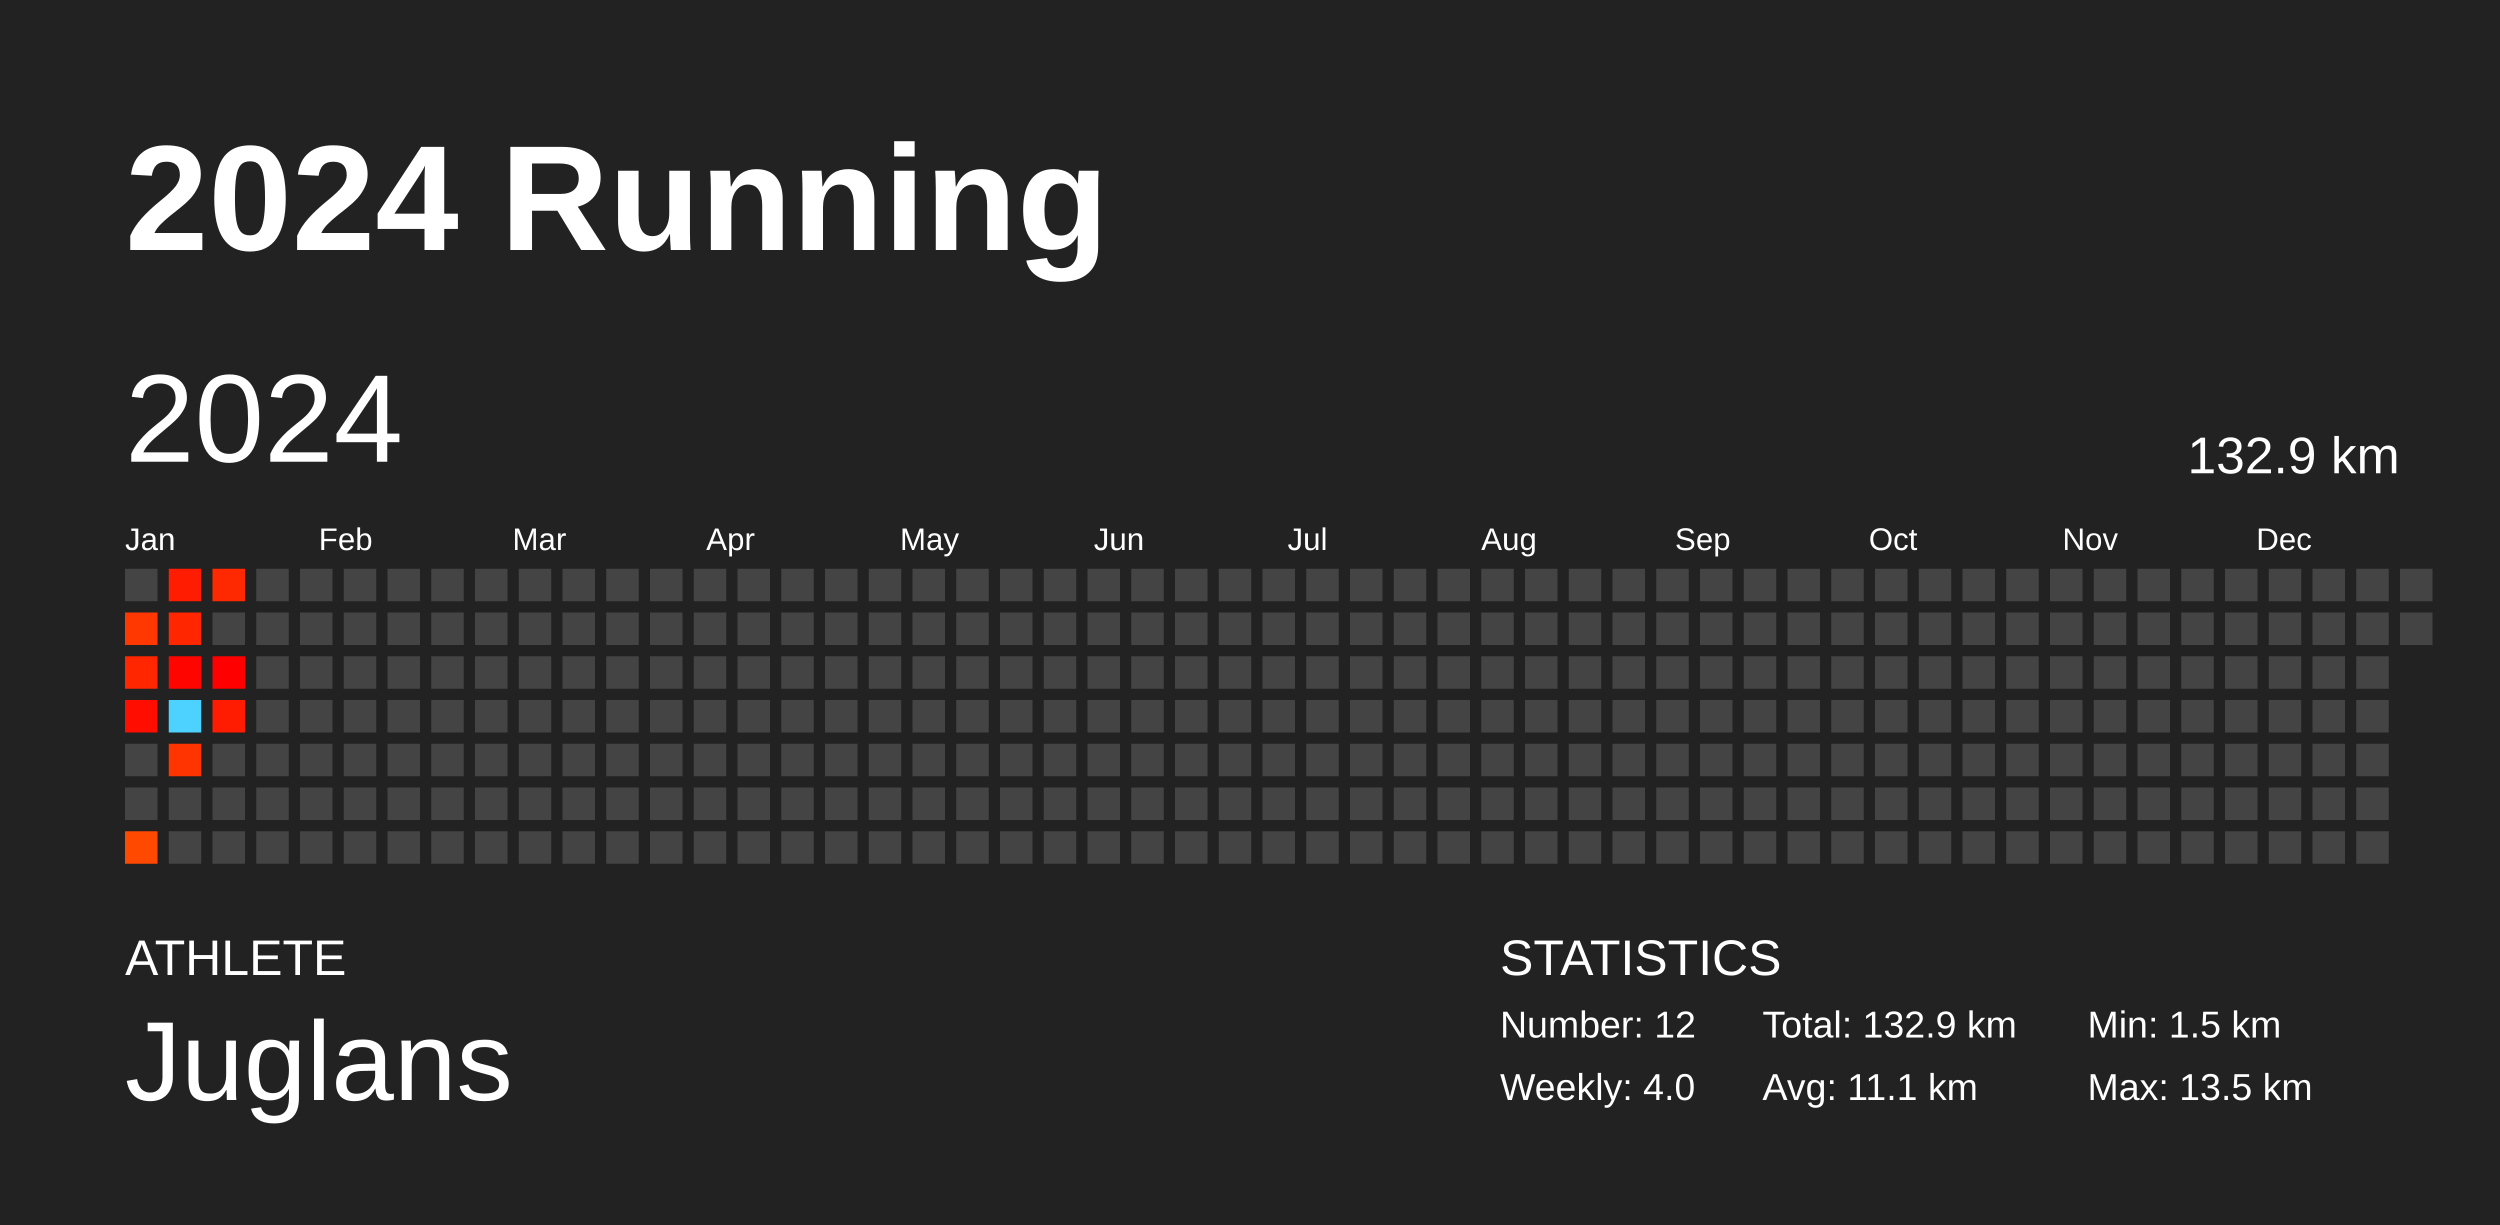
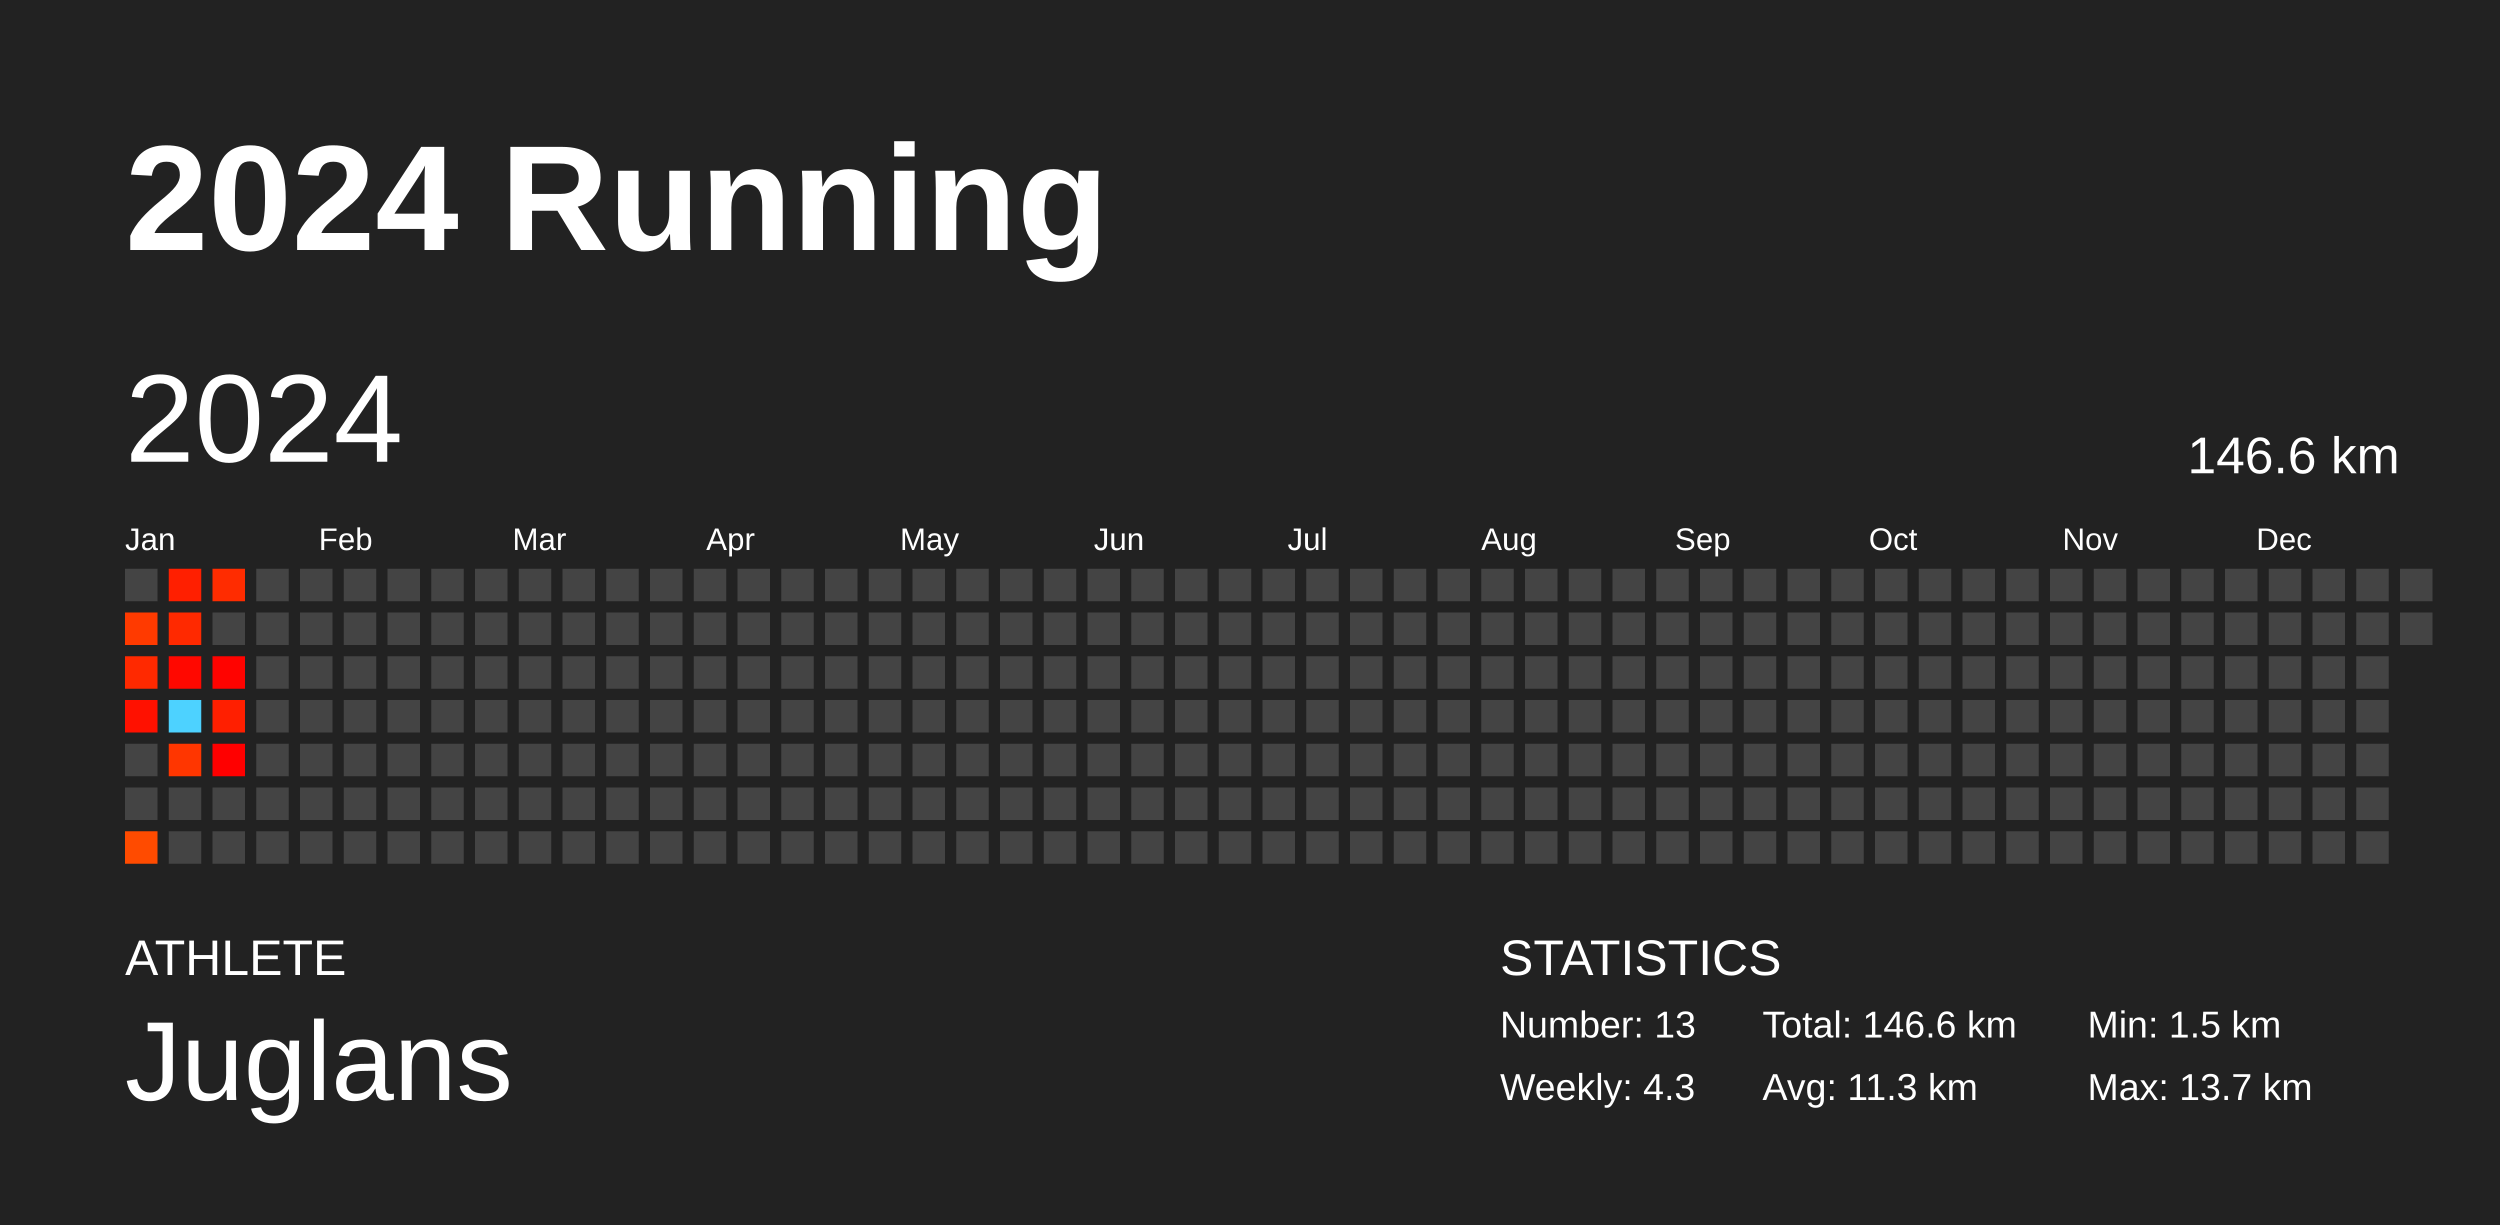
<svg xmlns="http://www.w3.org/2000/svg" baseProfile="full" height="98mm" version="1.1" viewBox="0,0,200,98" width="200mm">
  <defs />
  <rect fill="#222222" height="98" width="200" x="0" y="0" />
  <text fill="#FFFFFF" style="font-size:12px; font-family:Arial; font-weight:bold;" x="10" y="20">2024 Running</text>
  <text fill="#FFFFFF" style="font-size:4px; font-family:Arial" x="10" y="78">ATHLETE</text>
  <text fill="#FFFFFF" style="font-size:9px; font-family:Arial" x="10" y="88">Juglans</text>
  <text fill="#FFFFFF" style="font-size:4px; font-family:Arial" x="120" y="78">STATISTICS</text>
-   <text fill="#FFFFFF" style="font-size:3px; font-family:Arial" x="120" y="83">Number: 12</text>
-   <text fill="#FFFFFF" style="font-size:3px; font-family:Arial" x="120" y="88">Weekly: 4.0</text>
-   <text fill="#FFFFFF" style="font-size:3px; font-family:Arial" x="141" y="83">Total: 132.9 km</text>
-   <text fill="#FFFFFF" style="font-size:3px; font-family:Arial" x="141" y="88">Avg: 11.1 km</text>
+   <text fill="#FFFFFF" style="font-size:3px; font-family:Arial" x="120" y="83">Number: 13</text>
+   <text fill="#FFFFFF" style="font-size:3px; font-family:Arial" x="120" y="88">Weekly: 4.3</text>
+   <text fill="#FFFFFF" style="font-size:3px; font-family:Arial" x="141" y="83">Total: 146.6 km</text>
+   <text fill="#FFFFFF" style="font-size:3px; font-family:Arial" x="141" y="88">Avg: 11.3 km</text>
  <text fill="#FFFFFF" style="font-size:3px; font-family:Arial" x="167" y="83">Min: 1.5 km</text>
-   <text fill="#FFFFFF" style="font-size:3px; font-family:Arial" x="167" y="88">Max: 13.5 km</text>
+   <text fill="#FFFFFF" style="font-size:3px; font-family:Arial" x="167" y="88">Max: 13.7 km</text>
  <text dominant-baseline="hanging" fill="#FFFFFF" style="font-size:10.0px; font-family:Arial;" x="10" y="30">2024</text>
-   <text dominant-baseline="hanging" fill="#FFFFFF" style="font-size:4.125px; font-family:Arial;" x="175" y="35">132.9 km</text>
+   <text dominant-baseline="hanging" fill="#FFFFFF" style="font-size:4.125px; font-family:Arial;" x="175" y="35">146.6 km</text>
  <text fill="#FFFFFF" style="font-size:2.5px; font-family:Arial" x="10.0" y="44">Jan</text>
  <text fill="#FFFFFF" style="font-size:2.5px; font-family:Arial" x="25.5" y="44">Feb</text>
  <text fill="#FFFFFF" style="font-size:2.5px; font-family:Arial" x="41.0" y="44">Mar</text>
  <text fill="#FFFFFF" style="font-size:2.5px; font-family:Arial" x="56.5" y="44">Apr</text>
  <text fill="#FFFFFF" style="font-size:2.5px; font-family:Arial" x="72.0" y="44">May</text>
  <text fill="#FFFFFF" style="font-size:2.5px; font-family:Arial" x="87.5" y="44">Jun</text>
  <text fill="#FFFFFF" style="font-size:2.5px; font-family:Arial" x="103.0" y="44">Jul</text>
  <text fill="#FFFFFF" style="font-size:2.5px; font-family:Arial" x="118.5" y="44">Aug</text>
  <text fill="#FFFFFF" style="font-size:2.5px; font-family:Arial" x="134.0" y="44">Sep</text>
  <text fill="#FFFFFF" style="font-size:2.5px; font-family:Arial" x="149.5" y="44">Oct</text>
  <text fill="#FFFFFF" style="font-size:2.5px; font-family:Arial" x="165.0" y="44">Nov</text>
  <text fill="#FFFFFF" style="font-size:2.5px; font-family:Arial" x="180.5" y="44">Dec</text>
  <rect fill="#444444" height="2.6" width="2.6" x="10.0" y="45.5" />
-   <rect fill="#ff3700" height="2.6" width="2.6" x="10.0" y="49.0" />
-   <rect fill="#ff2600" height="2.6" width="2.6" x="10.0" y="52.5" />
-   <rect fill="#ff0e00" height="2.6" width="2.6" x="10.0" y="56.0" />
+   <rect fill="#ff3a00" height="2.6" width="2.6" x="10.0" y="49.0" />
+   <rect fill="#ff2900" height="2.6" width="2.6" x="10.0" y="52.5" />
+   <rect fill="#ff1100" height="2.6" width="2.6" x="10.0" y="56.0" />
  <rect fill="#444444" height="2.6" width="2.6" x="10.0" y="59.5" />
  <rect fill="#444444" height="2.6" width="2.6" x="10.0" y="63.0" />
-   <rect fill="#ff4800" height="2.6" width="2.6" x="10.0" y="66.5" />
-   <rect fill="#ff1c00" height="2.6" width="2.6" x="13.5" y="45.5" />
-   <rect fill="#ff2600" height="2.6" width="2.6" x="13.5" y="49.0" />
-   <rect fill="#ff0500" height="2.6" width="2.6" x="13.5" y="52.5" />
+   <rect fill="#ff4b00" height="2.6" width="2.6" x="10.0" y="66.5" />
+   <rect fill="#ff1f00" height="2.6" width="2.6" x="13.5" y="45.5" />
+   <rect fill="#ff2900" height="2.6" width="2.6" x="13.5" y="49.0" />
+   <rect fill="#ff0800" height="2.6" width="2.6" x="13.5" y="52.5" />
  <rect fill="#4dd2ff" height="2.6" width="2.6" x="13.5" y="56.0" />
-   <rect fill="#ff3400" height="2.6" width="2.6" x="13.5" y="59.5" />
+   <rect fill="#ff3600" height="2.6" width="2.6" x="13.5" y="59.5" />
  <rect fill="#444444" height="2.6" width="2.6" x="13.5" y="63.0" />
  <rect fill="#444444" height="2.6" width="2.6" x="13.5" y="66.5" />
-   <rect fill="#ff2900" height="2.6" width="2.6" x="17.0" y="45.5" />
+   <rect fill="#ff2c00" height="2.6" width="2.6" x="17.0" y="45.5" />
  <rect fill="#444444" height="2.6" width="2.6" x="17.0" y="49.0" />
-   <rect fill="#ff0000" height="2.6" width="2.6" x="17.0" y="52.5" />
-   <rect fill="#ff1c00" height="2.6" width="2.6" x="17.0" y="56.0" />
-   <rect fill="#444444" height="2.6" width="2.6" x="17.0" y="59.5" />
+   <rect fill="#ff0300" height="2.6" width="2.6" x="17.0" y="52.5" />
+   <rect fill="#ff1f00" height="2.6" width="2.6" x="17.0" y="56.0" />
+   <rect fill="#ff0000" height="2.6" width="2.6" x="17.0" y="59.5" />
  <rect fill="#444444" height="2.6" width="2.6" x="17.0" y="63.0" />
  <rect fill="#444444" height="2.6" width="2.6" x="17.0" y="66.5" />
  <rect fill="#444444" height="2.6" width="2.6" x="20.5" y="45.5" />
  <rect fill="#444444" height="2.6" width="2.6" x="20.5" y="49.0" />
  <rect fill="#444444" height="2.6" width="2.6" x="20.5" y="52.5" />
  <rect fill="#444444" height="2.6" width="2.6" x="20.5" y="56.0" />
  <rect fill="#444444" height="2.6" width="2.6" x="20.5" y="59.5" />
  <rect fill="#444444" height="2.6" width="2.6" x="20.5" y="63.0" />
  <rect fill="#444444" height="2.6" width="2.6" x="20.5" y="66.5" />
  <rect fill="#444444" height="2.6" width="2.6" x="24.0" y="45.5" />
  <rect fill="#444444" height="2.6" width="2.6" x="24.0" y="49.0" />
  <rect fill="#444444" height="2.6" width="2.6" x="24.0" y="52.5" />
  <rect fill="#444444" height="2.6" width="2.6" x="24.0" y="56.0" />
  <rect fill="#444444" height="2.6" width="2.6" x="24.0" y="59.5" />
  <rect fill="#444444" height="2.6" width="2.6" x="24.0" y="63.0" />
  <rect fill="#444444" height="2.6" width="2.6" x="24.0" y="66.5" />
  <rect fill="#444444" height="2.6" width="2.6" x="27.5" y="45.5" />
  <rect fill="#444444" height="2.6" width="2.6" x="27.5" y="49.0" />
  <rect fill="#444444" height="2.6" width="2.6" x="27.5" y="52.5" />
  <rect fill="#444444" height="2.6" width="2.6" x="27.5" y="56.0" />
  <rect fill="#444444" height="2.6" width="2.6" x="27.5" y="59.5" />
  <rect fill="#444444" height="2.6" width="2.6" x="27.5" y="63.0" />
  <rect fill="#444444" height="2.6" width="2.6" x="27.5" y="66.5" />
  <rect fill="#444444" height="2.6" width="2.6" x="31.0" y="45.5" />
  <rect fill="#444444" height="2.6" width="2.6" x="31.0" y="49.0" />
  <rect fill="#444444" height="2.6" width="2.6" x="31.0" y="52.5" />
  <rect fill="#444444" height="2.6" width="2.6" x="31.0" y="56.0" />
  <rect fill="#444444" height="2.6" width="2.6" x="31.0" y="59.5" />
  <rect fill="#444444" height="2.6" width="2.6" x="31.0" y="63.0" />
  <rect fill="#444444" height="2.6" width="2.6" x="31.0" y="66.5" />
  <rect fill="#444444" height="2.6" width="2.6" x="34.5" y="45.5" />
  <rect fill="#444444" height="2.6" width="2.6" x="34.5" y="49.0" />
  <rect fill="#444444" height="2.6" width="2.6" x="34.5" y="52.5" />
  <rect fill="#444444" height="2.6" width="2.6" x="34.5" y="56.0" />
  <rect fill="#444444" height="2.6" width="2.6" x="34.5" y="59.5" />
  <rect fill="#444444" height="2.6" width="2.6" x="34.5" y="63.0" />
  <rect fill="#444444" height="2.6" width="2.6" x="34.5" y="66.5" />
  <rect fill="#444444" height="2.6" width="2.6" x="38.0" y="45.5" />
  <rect fill="#444444" height="2.6" width="2.6" x="38.0" y="49.0" />
  <rect fill="#444444" height="2.6" width="2.6" x="38.0" y="52.5" />
  <rect fill="#444444" height="2.6" width="2.6" x="38.0" y="56.0" />
  <rect fill="#444444" height="2.6" width="2.6" x="38.0" y="59.5" />
  <rect fill="#444444" height="2.6" width="2.6" x="38.0" y="63.0" />
  <rect fill="#444444" height="2.6" width="2.6" x="38.0" y="66.5" />
  <rect fill="#444444" height="2.6" width="2.6" x="41.5" y="45.5" />
  <rect fill="#444444" height="2.6" width="2.6" x="41.5" y="49.0" />
  <rect fill="#444444" height="2.6" width="2.6" x="41.5" y="52.5" />
  <rect fill="#444444" height="2.6" width="2.6" x="41.5" y="56.0" />
  <rect fill="#444444" height="2.6" width="2.6" x="41.5" y="59.5" />
  <rect fill="#444444" height="2.6" width="2.6" x="41.5" y="63.0" />
  <rect fill="#444444" height="2.6" width="2.6" x="41.5" y="66.5" />
  <rect fill="#444444" height="2.6" width="2.6" x="45.0" y="45.5" />
  <rect fill="#444444" height="2.6" width="2.6" x="45.0" y="49.0" />
  <rect fill="#444444" height="2.6" width="2.6" x="45.0" y="52.5" />
  <rect fill="#444444" height="2.6" width="2.6" x="45.0" y="56.0" />
  <rect fill="#444444" height="2.6" width="2.6" x="45.0" y="59.5" />
  <rect fill="#444444" height="2.6" width="2.6" x="45.0" y="63.0" />
  <rect fill="#444444" height="2.6" width="2.6" x="45.0" y="66.5" />
  <rect fill="#444444" height="2.6" width="2.6" x="48.5" y="45.5" />
  <rect fill="#444444" height="2.6" width="2.6" x="48.5" y="49.0" />
  <rect fill="#444444" height="2.6" width="2.6" x="48.5" y="52.5" />
  <rect fill="#444444" height="2.6" width="2.6" x="48.5" y="56.0" />
  <rect fill="#444444" height="2.6" width="2.6" x="48.5" y="59.5" />
  <rect fill="#444444" height="2.6" width="2.6" x="48.5" y="63.0" />
  <rect fill="#444444" height="2.6" width="2.6" x="48.5" y="66.5" />
  <rect fill="#444444" height="2.6" width="2.6" x="52.0" y="45.5" />
  <rect fill="#444444" height="2.6" width="2.6" x="52.0" y="49.0" />
  <rect fill="#444444" height="2.6" width="2.6" x="52.0" y="52.5" />
  <rect fill="#444444" height="2.6" width="2.6" x="52.0" y="56.0" />
  <rect fill="#444444" height="2.6" width="2.6" x="52.0" y="59.5" />
  <rect fill="#444444" height="2.6" width="2.6" x="52.0" y="63.0" />
  <rect fill="#444444" height="2.6" width="2.6" x="52.0" y="66.5" />
  <rect fill="#444444" height="2.6" width="2.6" x="55.5" y="45.5" />
  <rect fill="#444444" height="2.6" width="2.6" x="55.5" y="49.0" />
  <rect fill="#444444" height="2.6" width="2.6" x="55.5" y="52.5" />
  <rect fill="#444444" height="2.6" width="2.6" x="55.5" y="56.0" />
  <rect fill="#444444" height="2.6" width="2.6" x="55.5" y="59.5" />
  <rect fill="#444444" height="2.6" width="2.6" x="55.5" y="63.0" />
  <rect fill="#444444" height="2.6" width="2.6" x="55.5" y="66.5" />
  <rect fill="#444444" height="2.6" width="2.6" x="59.0" y="45.5" />
  <rect fill="#444444" height="2.6" width="2.6" x="59.0" y="49.0" />
  <rect fill="#444444" height="2.6" width="2.6" x="59.0" y="52.5" />
  <rect fill="#444444" height="2.6" width="2.6" x="59.0" y="56.0" />
  <rect fill="#444444" height="2.6" width="2.6" x="59.0" y="59.5" />
  <rect fill="#444444" height="2.6" width="2.6" x="59.0" y="63.0" />
  <rect fill="#444444" height="2.6" width="2.6" x="59.0" y="66.5" />
  <rect fill="#444444" height="2.6" width="2.6" x="62.5" y="45.5" />
  <rect fill="#444444" height="2.6" width="2.6" x="62.5" y="49.0" />
  <rect fill="#444444" height="2.6" width="2.6" x="62.5" y="52.5" />
  <rect fill="#444444" height="2.6" width="2.6" x="62.5" y="56.0" />
  <rect fill="#444444" height="2.6" width="2.6" x="62.5" y="59.5" />
  <rect fill="#444444" height="2.6" width="2.6" x="62.5" y="63.0" />
  <rect fill="#444444" height="2.6" width="2.6" x="62.5" y="66.5" />
  <rect fill="#444444" height="2.6" width="2.6" x="66.0" y="45.5" />
  <rect fill="#444444" height="2.6" width="2.6" x="66.0" y="49.0" />
  <rect fill="#444444" height="2.6" width="2.6" x="66.0" y="52.5" />
  <rect fill="#444444" height="2.6" width="2.6" x="66.0" y="56.0" />
  <rect fill="#444444" height="2.6" width="2.6" x="66.0" y="59.5" />
  <rect fill="#444444" height="2.6" width="2.6" x="66.0" y="63.0" />
  <rect fill="#444444" height="2.6" width="2.6" x="66.0" y="66.5" />
  <rect fill="#444444" height="2.6" width="2.6" x="69.5" y="45.5" />
  <rect fill="#444444" height="2.6" width="2.6" x="69.5" y="49.0" />
  <rect fill="#444444" height="2.6" width="2.6" x="69.5" y="52.5" />
  <rect fill="#444444" height="2.6" width="2.6" x="69.5" y="56.0" />
  <rect fill="#444444" height="2.6" width="2.6" x="69.5" y="59.5" />
  <rect fill="#444444" height="2.6" width="2.6" x="69.5" y="63.0" />
  <rect fill="#444444" height="2.6" width="2.6" x="69.5" y="66.5" />
  <rect fill="#444444" height="2.6" width="2.6" x="73.0" y="45.5" />
  <rect fill="#444444" height="2.6" width="2.6" x="73.0" y="49.0" />
  <rect fill="#444444" height="2.6" width="2.6" x="73.0" y="52.5" />
  <rect fill="#444444" height="2.6" width="2.6" x="73.0" y="56.0" />
  <rect fill="#444444" height="2.6" width="2.6" x="73.0" y="59.5" />
  <rect fill="#444444" height="2.6" width="2.6" x="73.0" y="63.0" />
  <rect fill="#444444" height="2.6" width="2.6" x="73.0" y="66.5" />
  <rect fill="#444444" height="2.6" width="2.6" x="76.5" y="45.5" />
  <rect fill="#444444" height="2.6" width="2.6" x="76.5" y="49.0" />
  <rect fill="#444444" height="2.6" width="2.6" x="76.5" y="52.5" />
  <rect fill="#444444" height="2.6" width="2.6" x="76.5" y="56.0" />
  <rect fill="#444444" height="2.6" width="2.6" x="76.5" y="59.5" />
  <rect fill="#444444" height="2.6" width="2.6" x="76.5" y="63.0" />
  <rect fill="#444444" height="2.6" width="2.6" x="76.5" y="66.5" />
  <rect fill="#444444" height="2.6" width="2.6" x="80.0" y="45.5" />
  <rect fill="#444444" height="2.6" width="2.6" x="80.0" y="49.0" />
  <rect fill="#444444" height="2.6" width="2.6" x="80.0" y="52.5" />
  <rect fill="#444444" height="2.6" width="2.6" x="80.0" y="56.0" />
  <rect fill="#444444" height="2.6" width="2.6" x="80.0" y="59.5" />
  <rect fill="#444444" height="2.6" width="2.6" x="80.0" y="63.0" />
  <rect fill="#444444" height="2.6" width="2.6" x="80.0" y="66.5" />
  <rect fill="#444444" height="2.6" width="2.6" x="83.5" y="45.5" />
  <rect fill="#444444" height="2.6" width="2.6" x="83.5" y="49.0" />
  <rect fill="#444444" height="2.6" width="2.6" x="83.5" y="52.5" />
  <rect fill="#444444" height="2.6" width="2.6" x="83.5" y="56.0" />
  <rect fill="#444444" height="2.6" width="2.6" x="83.5" y="59.5" />
  <rect fill="#444444" height="2.6" width="2.6" x="83.5" y="63.0" />
  <rect fill="#444444" height="2.6" width="2.6" x="83.5" y="66.5" />
  <rect fill="#444444" height="2.6" width="2.6" x="87.0" y="45.5" />
  <rect fill="#444444" height="2.6" width="2.6" x="87.0" y="49.0" />
  <rect fill="#444444" height="2.6" width="2.6" x="87.0" y="52.5" />
  <rect fill="#444444" height="2.6" width="2.6" x="87.0" y="56.0" />
  <rect fill="#444444" height="2.6" width="2.6" x="87.0" y="59.5" />
  <rect fill="#444444" height="2.6" width="2.6" x="87.0" y="63.0" />
  <rect fill="#444444" height="2.6" width="2.6" x="87.0" y="66.5" />
  <rect fill="#444444" height="2.6" width="2.6" x="90.5" y="45.5" />
  <rect fill="#444444" height="2.6" width="2.6" x="90.5" y="49.0" />
  <rect fill="#444444" height="2.6" width="2.6" x="90.5" y="52.5" />
  <rect fill="#444444" height="2.6" width="2.6" x="90.5" y="56.0" />
  <rect fill="#444444" height="2.6" width="2.6" x="90.5" y="59.5" />
  <rect fill="#444444" height="2.6" width="2.6" x="90.5" y="63.0" />
  <rect fill="#444444" height="2.6" width="2.6" x="90.5" y="66.5" />
  <rect fill="#444444" height="2.6" width="2.6" x="94.0" y="45.5" />
  <rect fill="#444444" height="2.6" width="2.6" x="94.0" y="49.0" />
  <rect fill="#444444" height="2.6" width="2.6" x="94.0" y="52.5" />
  <rect fill="#444444" height="2.6" width="2.6" x="94.0" y="56.0" />
  <rect fill="#444444" height="2.6" width="2.6" x="94.0" y="59.5" />
  <rect fill="#444444" height="2.6" width="2.6" x="94.0" y="63.0" />
  <rect fill="#444444" height="2.6" width="2.6" x="94.0" y="66.5" />
  <rect fill="#444444" height="2.6" width="2.6" x="97.5" y="45.5" />
  <rect fill="#444444" height="2.6" width="2.6" x="97.5" y="49.0" />
  <rect fill="#444444" height="2.6" width="2.6" x="97.5" y="52.5" />
  <rect fill="#444444" height="2.6" width="2.6" x="97.5" y="56.0" />
  <rect fill="#444444" height="2.6" width="2.6" x="97.5" y="59.5" />
  <rect fill="#444444" height="2.6" width="2.6" x="97.5" y="63.0" />
  <rect fill="#444444" height="2.6" width="2.6" x="97.5" y="66.5" />
  <rect fill="#444444" height="2.6" width="2.6" x="101.0" y="45.5" />
  <rect fill="#444444" height="2.6" width="2.6" x="101.0" y="49.0" />
  <rect fill="#444444" height="2.6" width="2.6" x="101.0" y="52.5" />
  <rect fill="#444444" height="2.6" width="2.6" x="101.0" y="56.0" />
  <rect fill="#444444" height="2.6" width="2.6" x="101.0" y="59.5" />
  <rect fill="#444444" height="2.6" width="2.6" x="101.0" y="63.0" />
  <rect fill="#444444" height="2.6" width="2.6" x="101.0" y="66.5" />
  <rect fill="#444444" height="2.6" width="2.6" x="104.5" y="45.5" />
  <rect fill="#444444" height="2.6" width="2.6" x="104.5" y="49.0" />
  <rect fill="#444444" height="2.6" width="2.6" x="104.5" y="52.5" />
  <rect fill="#444444" height="2.6" width="2.6" x="104.5" y="56.0" />
  <rect fill="#444444" height="2.6" width="2.6" x="104.5" y="59.5" />
  <rect fill="#444444" height="2.6" width="2.6" x="104.5" y="63.0" />
  <rect fill="#444444" height="2.6" width="2.6" x="104.5" y="66.5" />
  <rect fill="#444444" height="2.6" width="2.6" x="108.0" y="45.5" />
  <rect fill="#444444" height="2.6" width="2.6" x="108.0" y="49.0" />
  <rect fill="#444444" height="2.6" width="2.6" x="108.0" y="52.5" />
  <rect fill="#444444" height="2.6" width="2.6" x="108.0" y="56.0" />
  <rect fill="#444444" height="2.6" width="2.6" x="108.0" y="59.5" />
  <rect fill="#444444" height="2.6" width="2.6" x="108.0" y="63.0" />
  <rect fill="#444444" height="2.6" width="2.6" x="108.0" y="66.5" />
  <rect fill="#444444" height="2.6" width="2.6" x="111.5" y="45.5" />
  <rect fill="#444444" height="2.6" width="2.6" x="111.5" y="49.0" />
  <rect fill="#444444" height="2.6" width="2.6" x="111.5" y="52.5" />
  <rect fill="#444444" height="2.6" width="2.6" x="111.5" y="56.0" />
  <rect fill="#444444" height="2.6" width="2.6" x="111.5" y="59.5" />
  <rect fill="#444444" height="2.6" width="2.6" x="111.5" y="63.0" />
  <rect fill="#444444" height="2.6" width="2.6" x="111.5" y="66.5" />
  <rect fill="#444444" height="2.6" width="2.6" x="115.0" y="45.5" />
  <rect fill="#444444" height="2.6" width="2.6" x="115.0" y="49.0" />
  <rect fill="#444444" height="2.6" width="2.6" x="115.0" y="52.5" />
  <rect fill="#444444" height="2.6" width="2.6" x="115.0" y="56.0" />
  <rect fill="#444444" height="2.6" width="2.6" x="115.0" y="59.5" />
  <rect fill="#444444" height="2.6" width="2.6" x="115.0" y="63.0" />
  <rect fill="#444444" height="2.6" width="2.6" x="115.0" y="66.5" />
  <rect fill="#444444" height="2.6" width="2.6" x="118.5" y="45.5" />
  <rect fill="#444444" height="2.6" width="2.6" x="118.5" y="49.0" />
  <rect fill="#444444" height="2.6" width="2.6" x="118.5" y="52.5" />
  <rect fill="#444444" height="2.6" width="2.6" x="118.5" y="56.0" />
  <rect fill="#444444" height="2.6" width="2.6" x="118.5" y="59.5" />
  <rect fill="#444444" height="2.6" width="2.6" x="118.5" y="63.0" />
  <rect fill="#444444" height="2.6" width="2.6" x="118.5" y="66.5" />
  <rect fill="#444444" height="2.6" width="2.6" x="122.0" y="45.5" />
  <rect fill="#444444" height="2.6" width="2.6" x="122.0" y="49.0" />
  <rect fill="#444444" height="2.6" width="2.6" x="122.0" y="52.5" />
  <rect fill="#444444" height="2.6" width="2.6" x="122.0" y="56.0" />
  <rect fill="#444444" height="2.6" width="2.6" x="122.0" y="59.5" />
  <rect fill="#444444" height="2.6" width="2.6" x="122.0" y="63.0" />
  <rect fill="#444444" height="2.6" width="2.6" x="122.0" y="66.5" />
  <rect fill="#444444" height="2.6" width="2.6" x="125.5" y="45.5" />
  <rect fill="#444444" height="2.6" width="2.6" x="125.5" y="49.0" />
  <rect fill="#444444" height="2.6" width="2.6" x="125.5" y="52.5" />
  <rect fill="#444444" height="2.6" width="2.6" x="125.5" y="56.0" />
  <rect fill="#444444" height="2.6" width="2.6" x="125.5" y="59.5" />
  <rect fill="#444444" height="2.6" width="2.6" x="125.5" y="63.0" />
  <rect fill="#444444" height="2.6" width="2.6" x="125.5" y="66.5" />
  <rect fill="#444444" height="2.6" width="2.6" x="129.0" y="45.5" />
  <rect fill="#444444" height="2.6" width="2.6" x="129.0" y="49.0" />
  <rect fill="#444444" height="2.6" width="2.6" x="129.0" y="52.5" />
  <rect fill="#444444" height="2.6" width="2.6" x="129.0" y="56.0" />
  <rect fill="#444444" height="2.6" width="2.6" x="129.0" y="59.5" />
  <rect fill="#444444" height="2.6" width="2.6" x="129.0" y="63.0" />
  <rect fill="#444444" height="2.6" width="2.6" x="129.0" y="66.5" />
  <rect fill="#444444" height="2.6" width="2.6" x="132.5" y="45.5" />
  <rect fill="#444444" height="2.6" width="2.6" x="132.5" y="49.0" />
  <rect fill="#444444" height="2.6" width="2.6" x="132.5" y="52.5" />
  <rect fill="#444444" height="2.6" width="2.6" x="132.5" y="56.0" />
  <rect fill="#444444" height="2.6" width="2.6" x="132.5" y="59.5" />
  <rect fill="#444444" height="2.6" width="2.6" x="132.5" y="63.0" />
  <rect fill="#444444" height="2.6" width="2.6" x="132.5" y="66.5" />
  <rect fill="#444444" height="2.6" width="2.6" x="136.0" y="45.5" />
  <rect fill="#444444" height="2.6" width="2.6" x="136.0" y="49.0" />
  <rect fill="#444444" height="2.6" width="2.6" x="136.0" y="52.5" />
  <rect fill="#444444" height="2.6" width="2.6" x="136.0" y="56.0" />
  <rect fill="#444444" height="2.6" width="2.6" x="136.0" y="59.5" />
  <rect fill="#444444" height="2.6" width="2.6" x="136.0" y="63.0" />
  <rect fill="#444444" height="2.6" width="2.6" x="136.0" y="66.5" />
  <rect fill="#444444" height="2.6" width="2.6" x="139.5" y="45.5" />
  <rect fill="#444444" height="2.6" width="2.6" x="139.5" y="49.0" />
  <rect fill="#444444" height="2.6" width="2.6" x="139.5" y="52.5" />
  <rect fill="#444444" height="2.6" width="2.6" x="139.5" y="56.0" />
  <rect fill="#444444" height="2.6" width="2.6" x="139.5" y="59.5" />
  <rect fill="#444444" height="2.6" width="2.6" x="139.5" y="63.0" />
  <rect fill="#444444" height="2.6" width="2.6" x="139.5" y="66.5" />
  <rect fill="#444444" height="2.6" width="2.6" x="143.0" y="45.5" />
  <rect fill="#444444" height="2.6" width="2.6" x="143.0" y="49.0" />
  <rect fill="#444444" height="2.6" width="2.6" x="143.0" y="52.5" />
  <rect fill="#444444" height="2.6" width="2.6" x="143.0" y="56.0" />
  <rect fill="#444444" height="2.6" width="2.6" x="143.0" y="59.5" />
  <rect fill="#444444" height="2.6" width="2.6" x="143.0" y="63.0" />
  <rect fill="#444444" height="2.6" width="2.6" x="143.0" y="66.5" />
  <rect fill="#444444" height="2.6" width="2.6" x="146.5" y="45.5" />
  <rect fill="#444444" height="2.6" width="2.6" x="146.5" y="49.0" />
  <rect fill="#444444" height="2.6" width="2.6" x="146.5" y="52.5" />
  <rect fill="#444444" height="2.6" width="2.6" x="146.5" y="56.0" />
  <rect fill="#444444" height="2.6" width="2.6" x="146.5" y="59.5" />
  <rect fill="#444444" height="2.6" width="2.6" x="146.5" y="63.0" />
  <rect fill="#444444" height="2.6" width="2.6" x="146.5" y="66.5" />
  <rect fill="#444444" height="2.6" width="2.6" x="150.0" y="45.5" />
  <rect fill="#444444" height="2.6" width="2.6" x="150.0" y="49.0" />
  <rect fill="#444444" height="2.6" width="2.6" x="150.0" y="52.5" />
  <rect fill="#444444" height="2.6" width="2.6" x="150.0" y="56.0" />
  <rect fill="#444444" height="2.6" width="2.6" x="150.0" y="59.5" />
  <rect fill="#444444" height="2.6" width="2.6" x="150.0" y="63.0" />
  <rect fill="#444444" height="2.6" width="2.6" x="150.0" y="66.5" />
  <rect fill="#444444" height="2.6" width="2.6" x="153.5" y="45.5" />
  <rect fill="#444444" height="2.6" width="2.6" x="153.5" y="49.0" />
  <rect fill="#444444" height="2.6" width="2.6" x="153.5" y="52.5" />
  <rect fill="#444444" height="2.6" width="2.6" x="153.5" y="56.0" />
  <rect fill="#444444" height="2.6" width="2.6" x="153.5" y="59.5" />
  <rect fill="#444444" height="2.6" width="2.6" x="153.5" y="63.0" />
  <rect fill="#444444" height="2.6" width="2.6" x="153.5" y="66.5" />
  <rect fill="#444444" height="2.6" width="2.6" x="157.0" y="45.5" />
  <rect fill="#444444" height="2.6" width="2.6" x="157.0" y="49.0" />
  <rect fill="#444444" height="2.6" width="2.6" x="157.0" y="52.5" />
  <rect fill="#444444" height="2.6" width="2.6" x="157.0" y="56.0" />
  <rect fill="#444444" height="2.6" width="2.6" x="157.0" y="59.5" />
  <rect fill="#444444" height="2.6" width="2.6" x="157.0" y="63.0" />
  <rect fill="#444444" height="2.6" width="2.6" x="157.0" y="66.5" />
  <rect fill="#444444" height="2.6" width="2.6" x="160.5" y="45.5" />
  <rect fill="#444444" height="2.6" width="2.6" x="160.5" y="49.0" />
  <rect fill="#444444" height="2.6" width="2.6" x="160.5" y="52.5" />
  <rect fill="#444444" height="2.6" width="2.6" x="160.5" y="56.0" />
  <rect fill="#444444" height="2.6" width="2.6" x="160.5" y="59.5" />
  <rect fill="#444444" height="2.6" width="2.6" x="160.5" y="63.0" />
  <rect fill="#444444" height="2.6" width="2.6" x="160.5" y="66.5" />
  <rect fill="#444444" height="2.6" width="2.6" x="164.0" y="45.5" />
  <rect fill="#444444" height="2.6" width="2.6" x="164.0" y="49.0" />
  <rect fill="#444444" height="2.6" width="2.6" x="164.0" y="52.5" />
  <rect fill="#444444" height="2.6" width="2.6" x="164.0" y="56.0" />
  <rect fill="#444444" height="2.6" width="2.6" x="164.0" y="59.5" />
  <rect fill="#444444" height="2.6" width="2.6" x="164.0" y="63.0" />
  <rect fill="#444444" height="2.6" width="2.6" x="164.0" y="66.5" />
  <rect fill="#444444" height="2.6" width="2.6" x="167.5" y="45.5" />
  <rect fill="#444444" height="2.6" width="2.6" x="167.5" y="49.0" />
  <rect fill="#444444" height="2.6" width="2.6" x="167.5" y="52.5" />
  <rect fill="#444444" height="2.6" width="2.6" x="167.5" y="56.0" />
  <rect fill="#444444" height="2.6" width="2.6" x="167.5" y="59.5" />
  <rect fill="#444444" height="2.6" width="2.6" x="167.5" y="63.0" />
  <rect fill="#444444" height="2.6" width="2.6" x="167.5" y="66.5" />
  <rect fill="#444444" height="2.6" width="2.6" x="171.0" y="45.5" />
  <rect fill="#444444" height="2.6" width="2.6" x="171.0" y="49.0" />
  <rect fill="#444444" height="2.6" width="2.6" x="171.0" y="52.5" />
  <rect fill="#444444" height="2.6" width="2.6" x="171.0" y="56.0" />
  <rect fill="#444444" height="2.6" width="2.6" x="171.0" y="59.5" />
  <rect fill="#444444" height="2.6" width="2.6" x="171.0" y="63.0" />
  <rect fill="#444444" height="2.6" width="2.6" x="171.0" y="66.5" />
  <rect fill="#444444" height="2.6" width="2.6" x="174.5" y="45.5" />
  <rect fill="#444444" height="2.6" width="2.6" x="174.5" y="49.0" />
  <rect fill="#444444" height="2.6" width="2.6" x="174.5" y="52.5" />
  <rect fill="#444444" height="2.6" width="2.6" x="174.5" y="56.0" />
  <rect fill="#444444" height="2.6" width="2.6" x="174.5" y="59.5" />
  <rect fill="#444444" height="2.6" width="2.6" x="174.5" y="63.0" />
  <rect fill="#444444" height="2.6" width="2.6" x="174.5" y="66.5" />
  <rect fill="#444444" height="2.6" width="2.6" x="178.0" y="45.5" />
  <rect fill="#444444" height="2.6" width="2.6" x="178.0" y="49.0" />
  <rect fill="#444444" height="2.6" width="2.6" x="178.0" y="52.5" />
  <rect fill="#444444" height="2.6" width="2.6" x="178.0" y="56.0" />
  <rect fill="#444444" height="2.6" width="2.6" x="178.0" y="59.5" />
  <rect fill="#444444" height="2.6" width="2.6" x="178.0" y="63.0" />
  <rect fill="#444444" height="2.6" width="2.6" x="178.0" y="66.5" />
  <rect fill="#444444" height="2.6" width="2.6" x="181.5" y="45.5" />
  <rect fill="#444444" height="2.6" width="2.6" x="181.5" y="49.0" />
  <rect fill="#444444" height="2.6" width="2.6" x="181.5" y="52.5" />
  <rect fill="#444444" height="2.6" width="2.6" x="181.5" y="56.0" />
  <rect fill="#444444" height="2.6" width="2.6" x="181.5" y="59.5" />
  <rect fill="#444444" height="2.6" width="2.6" x="181.5" y="63.0" />
  <rect fill="#444444" height="2.6" width="2.6" x="181.5" y="66.5" />
  <rect fill="#444444" height="2.6" width="2.6" x="185.0" y="45.5" />
  <rect fill="#444444" height="2.6" width="2.6" x="185.0" y="49.0" />
  <rect fill="#444444" height="2.6" width="2.6" x="185.0" y="52.5" />
  <rect fill="#444444" height="2.6" width="2.6" x="185.0" y="56.0" />
  <rect fill="#444444" height="2.6" width="2.6" x="185.0" y="59.5" />
  <rect fill="#444444" height="2.6" width="2.6" x="185.0" y="63.0" />
  <rect fill="#444444" height="2.6" width="2.6" x="185.0" y="66.5" />
  <rect fill="#444444" height="2.6" width="2.6" x="188.5" y="45.5" />
  <rect fill="#444444" height="2.6" width="2.6" x="188.5" y="49.0" />
  <rect fill="#444444" height="2.6" width="2.6" x="188.5" y="52.5" />
  <rect fill="#444444" height="2.6" width="2.6" x="188.5" y="56.0" />
  <rect fill="#444444" height="2.6" width="2.6" x="188.5" y="59.5" />
  <rect fill="#444444" height="2.6" width="2.6" x="188.5" y="63.0" />
  <rect fill="#444444" height="2.6" width="2.6" x="188.5" y="66.5" />
  <rect fill="#444444" height="2.6" width="2.6" x="192.0" y="45.5" />
  <rect fill="#444444" height="2.6" width="2.6" x="192.0" y="49.0" />
</svg>
